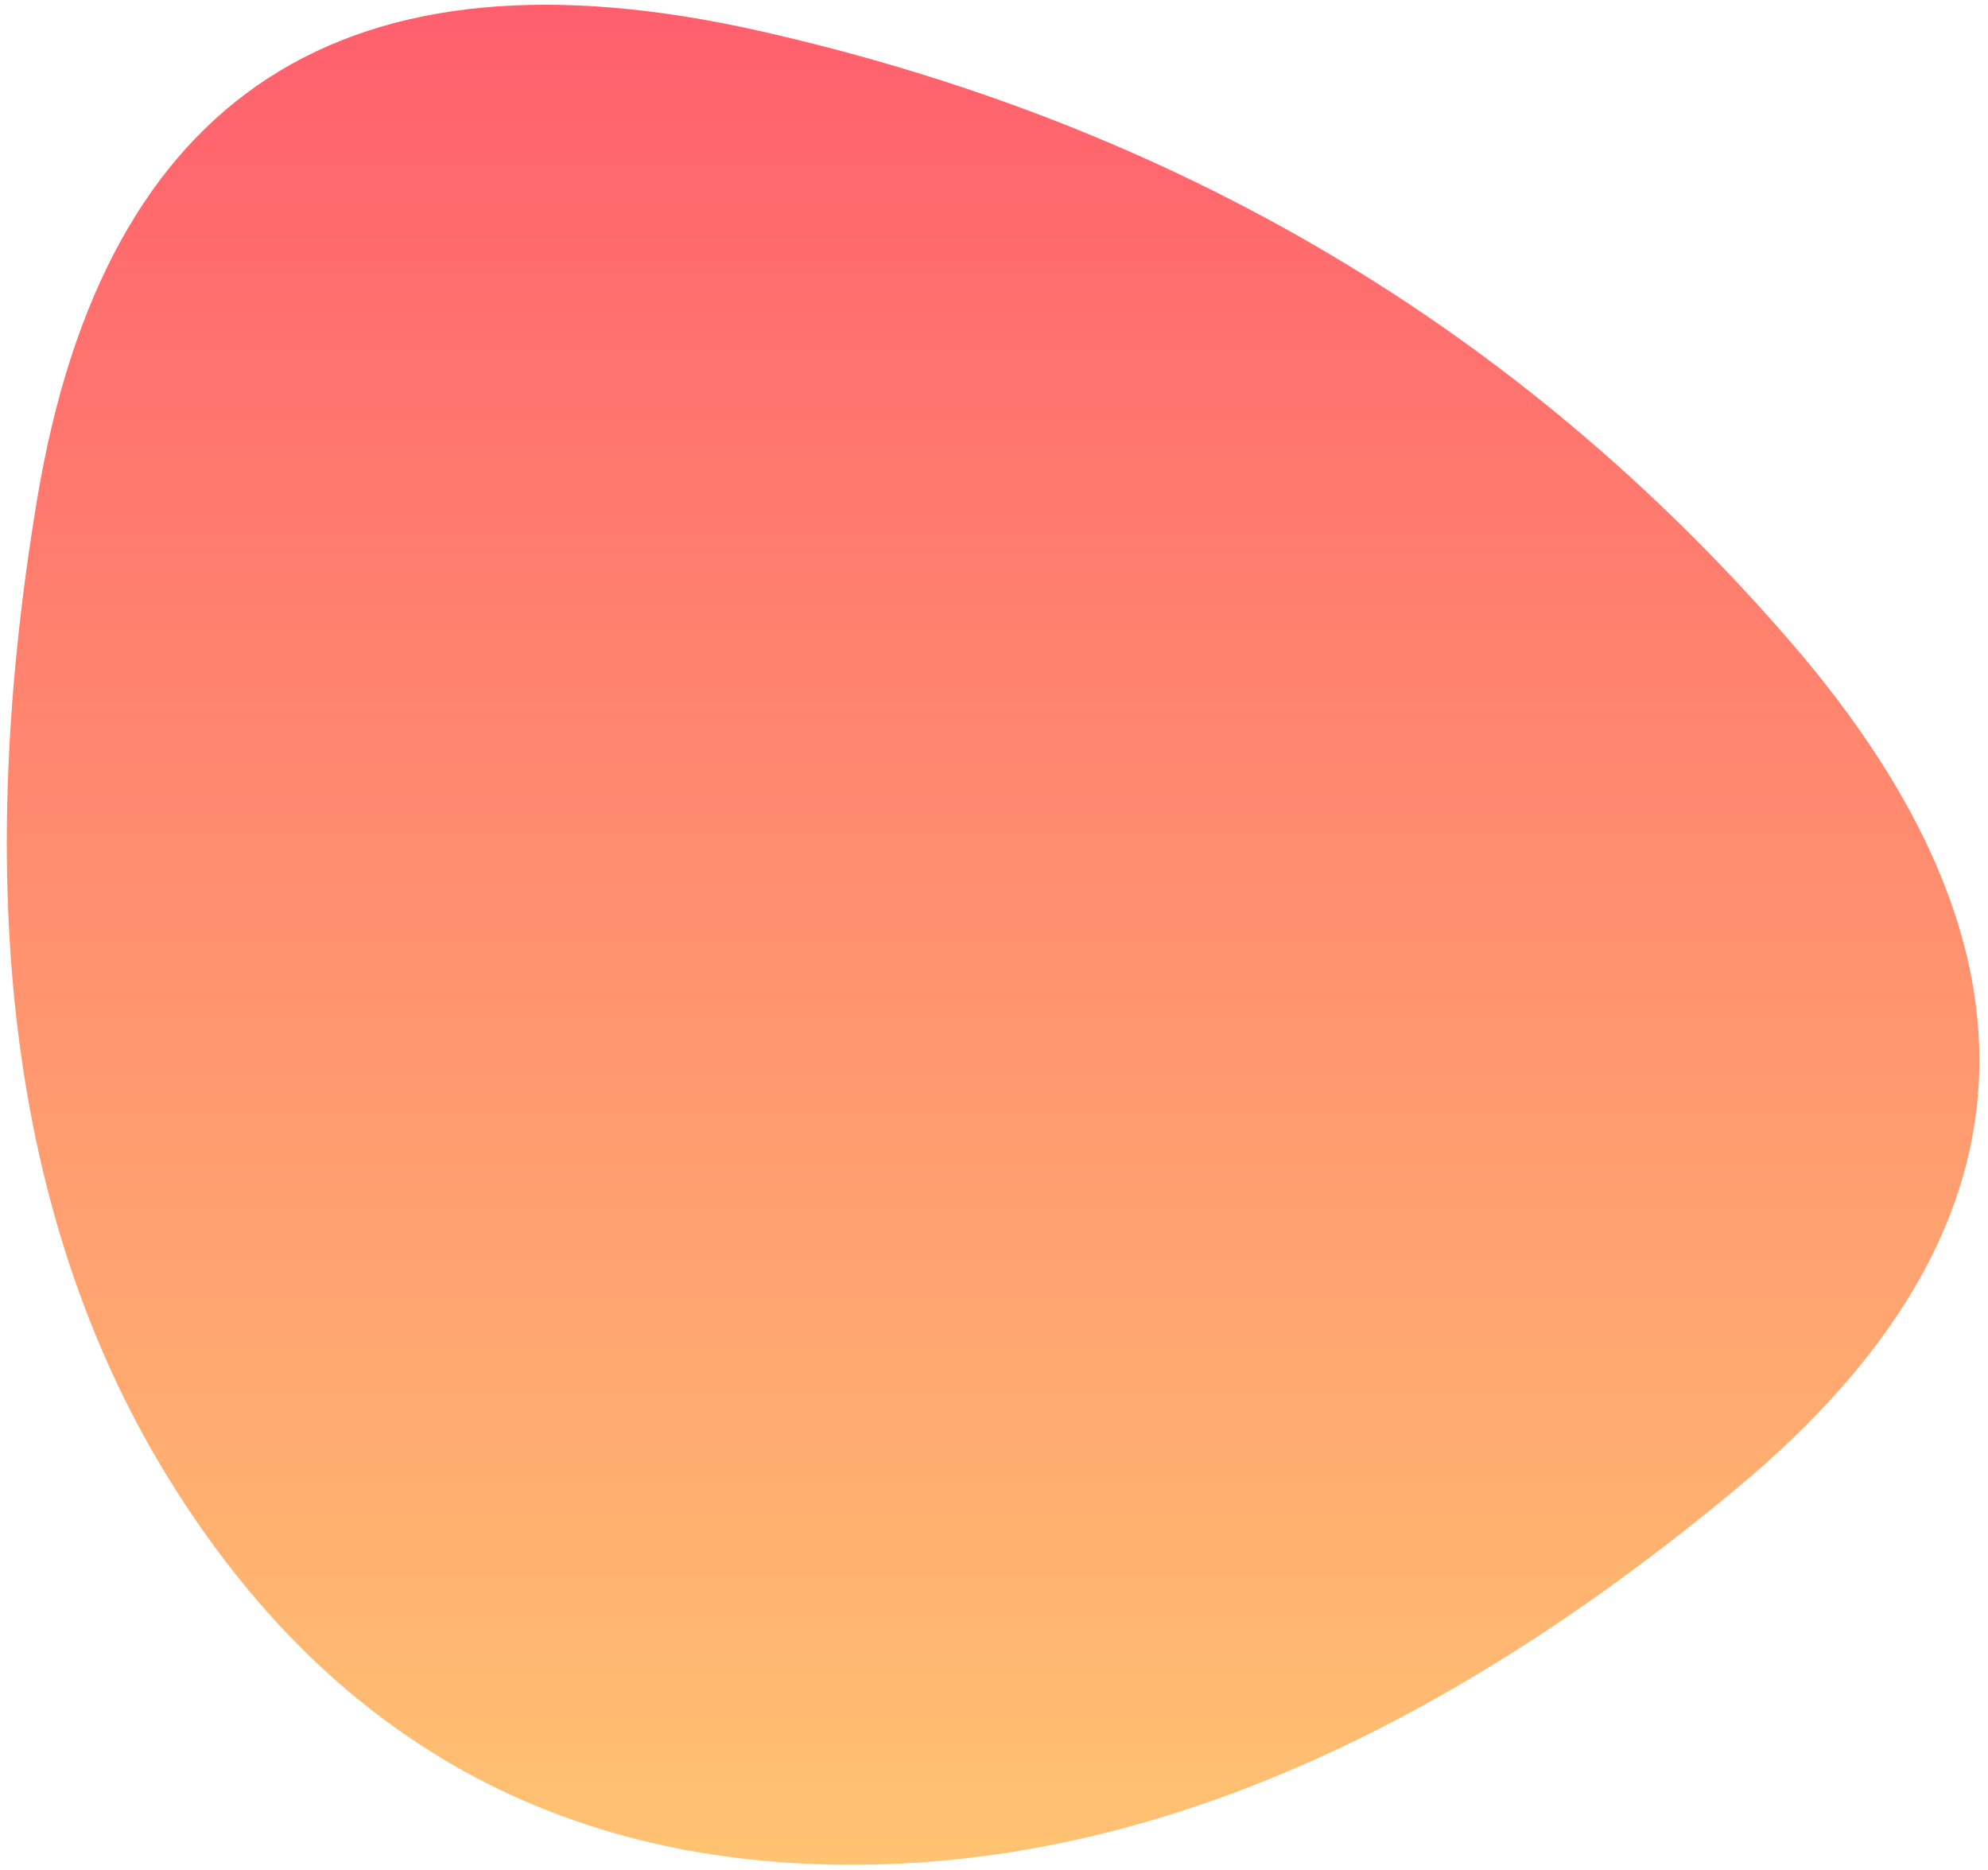
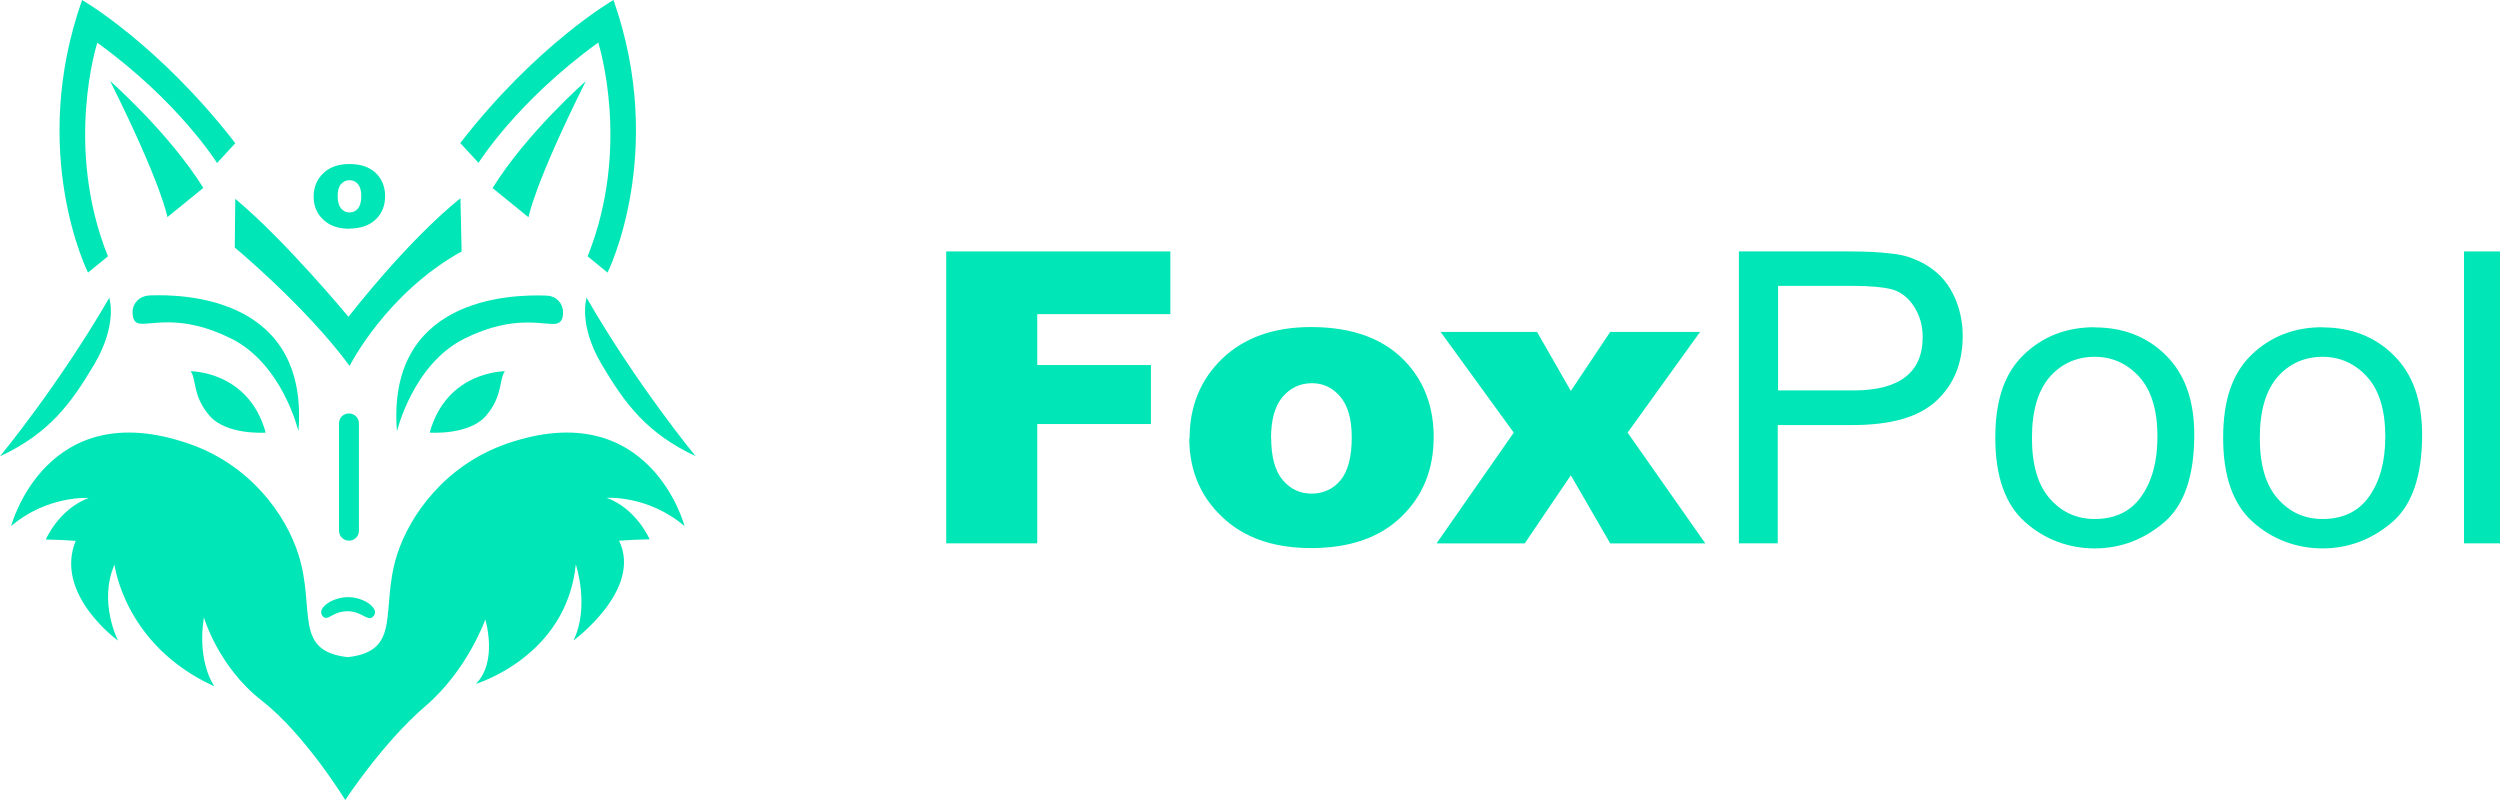
- <svg xmlns="http://www.w3.org/2000/svg" width="117" height="110" viewBox="0 0 117 110" fill="none">
-   <path d="M102.282 87.513C84.385 102.427 66.874 109.829 49.75 109.719C32.626 109.608 19.424 102.151 10.144 87.347C0.864 72.543 -1.787 53.209 2.19 29.346C6.167 5.483 20.363 -3.686 44.779 1.837C69.194 7.361 89.356 19.293 105.265 37.632C121.174 55.971 120.18 72.598 102.282 87.513Z" fill="url(#paint0_linear)" />
-   <defs>
-     <linearGradient id="paint0_linear" x1="0.4" y1="0.28" x2="0.4" y2="109.72" gradientUnits="userSpaceOnUse">
-       <stop stop-color="#FF5F6D" />
-       <stop offset="1" stop-color="#FFC371" />
-     </linearGradient>
-   </defs>
+ <svg xmlns="http://www.w3.org/2000/svg" width="100" height="32" viewBox="0 0 100 32" fill="none">
+   <path d="M37.849 10.057H46.814V12.565H41.49V14.602H46.037V16.961H41.49V21.734H37.849V10.057Z" fill="#00E6B6" />
+   <path d="M47.584 17.533C47.584 16.242 48.023 15.18 48.895 14.34C49.773 13.506 50.949 13.082 52.442 13.082C54.145 13.082 55.428 13.573 56.3 14.555C57.003 15.348 57.347 16.323 57.347 17.479C57.347 18.783 56.915 19.846 56.043 20.679C55.178 21.513 53.976 21.923 52.442 21.923C51.077 21.923 49.969 21.58 49.125 20.888C48.091 20.034 47.571 18.911 47.571 17.526L47.584 17.533ZM50.848 17.526C50.848 18.279 51.003 18.837 51.307 19.2C51.611 19.563 52.003 19.745 52.462 19.745C52.922 19.745 53.32 19.57 53.618 19.214C53.915 18.857 54.07 18.286 54.07 17.499C54.07 16.767 53.915 16.222 53.611 15.866C53.307 15.509 52.928 15.328 52.483 15.328C52.01 15.328 51.618 15.509 51.307 15.872C50.996 16.235 50.841 16.787 50.841 17.533L50.848 17.526Z" fill="#00E6B6" />
+   <path d="M57.618 13.278H61.482L62.834 15.637L64.408 13.278H68.002L65.104 17.305L68.212 21.735H64.408L62.834 19.012L60.989 21.735H57.462L60.55 17.305L57.625 13.278H57.618Z" fill="#00E6B6" />
+   <path d="M69.562 10.057H73.988C74.684 10.057 75.285 10.091 75.792 10.158C76.299 10.225 76.765 10.407 77.197 10.696C77.63 10.985 77.954 11.382 78.177 11.872C78.4 12.37 78.508 12.887 78.508 13.432C78.508 14.508 78.163 15.375 77.461 16.027C76.765 16.679 75.65 17.002 74.109 17.002H71.11V21.734H69.556V10.057H69.562ZM71.117 15.617H74.137C75.981 15.617 76.907 14.904 76.907 13.479C76.907 13.015 76.785 12.598 76.549 12.242C76.312 11.886 76.015 11.664 75.663 11.57C75.312 11.482 74.792 11.435 74.109 11.435H71.123V15.61L71.117 15.617Z" fill="#00E6B6" />
+   <path d="M83.785 13.096C84.933 13.096 85.886 13.466 86.636 14.212C87.393 14.958 87.771 16.014 87.771 17.385C87.771 19.045 87.366 20.222 86.548 20.908C85.731 21.593 84.812 21.936 83.785 21.936C82.758 21.936 81.778 21.58 80.995 20.874C80.204 20.168 79.812 19.045 79.812 17.513C79.812 15.98 80.191 14.918 80.954 14.185C81.717 13.452 82.663 13.089 83.785 13.089V13.096ZM83.785 20.76C84.609 20.76 85.231 20.457 85.656 19.852C86.082 19.247 86.298 18.454 86.298 17.466C86.298 16.41 86.055 15.61 85.575 15.079C85.096 14.548 84.494 14.272 83.785 14.272C83.075 14.272 82.454 14.541 81.981 15.086C81.515 15.63 81.278 16.444 81.278 17.519C81.278 18.595 81.515 19.402 81.994 19.946C82.474 20.491 83.069 20.76 83.785 20.76Z" fill="#00E6B6" />
+   <path d="M92.899 13.096C94.048 13.096 95 13.466 95.75 14.212C96.507 14.958 96.885 16.014 96.885 17.385C96.885 19.045 96.48 20.222 95.662 20.908C94.845 21.593 93.926 21.936 92.899 21.936C91.872 21.936 90.892 21.58 90.109 20.874C89.318 20.168 88.926 19.045 88.926 17.513C88.926 15.98 89.305 14.918 90.068 14.185C90.832 13.452 91.778 13.089 92.899 13.089V13.096ZM92.899 20.76C93.723 20.76 94.345 20.457 94.771 19.852C95.196 19.247 95.412 18.454 95.412 17.466C95.412 16.41 95.169 15.61 94.689 15.079C94.21 14.548 93.609 14.272 92.899 14.272C92.19 14.272 91.568 14.541 91.095 15.086C90.629 15.63 90.392 16.444 90.392 17.519C90.392 18.595 90.629 19.402 91.109 19.946C91.588 20.491 92.183 20.76 92.899 20.76Z" fill="#00E6B6" />
+   <path d="M100 21.734H98.561V10.057H100V21.734Z" fill="#00E6B6" />
+   <path d="M12.918 24.659C13.121 24.867 13.296 24.45 13.905 24.45C14.512 24.45 14.722 24.921 14.952 24.632C15.181 24.343 14.573 23.886 13.925 23.886C13.276 23.886 12.627 24.349 12.918 24.659Z" fill="#00E6B6" />
+   <path d="M14.357 21.23V16.934C14.357 16.719 14.182 16.538 13.959 16.538C13.736 16.538 13.56 16.713 13.56 16.934V21.23C13.56 21.445 13.736 21.627 13.959 21.627C14.182 21.627 14.357 21.452 14.357 21.23Z" fill="#00E6B6" />
+   <path d="M22.289 12.934C22.485 12.881 22.532 12.672 22.519 12.45C22.505 12.108 22.228 11.839 21.884 11.825C20.269 11.758 15.465 11.987 15.877 17.257C15.877 17.257 16.513 14.575 18.573 13.546C20.641 12.518 21.837 13.056 22.282 12.941L22.289 12.934Z" fill="#00E6B6" />
+   <path d="M17.195 17.305C17.195 17.305 18.769 17.419 19.445 16.625C20.12 15.832 19.958 15.18 20.195 14.85C20.195 14.85 17.87 14.83 17.188 17.305H17.195Z" fill="#00E6B6" />
+   <path d="M27.829 18.252C27.829 18.252 25.485 15.415 23.465 11.913C23.465 11.913 23.113 12.961 24.066 14.575C25.019 16.188 25.897 17.345 27.836 18.252H27.829Z" fill="#00E6B6" />
+   <path d="M19.695 7.516L21.141 8.692C21.141 8.692 21.337 7.449 23.431 3.247C23.431 3.247 21.087 5.297 19.702 7.523L19.695 7.516Z" fill="#00E6B6" />
+   <path d="M23.931 1.708C23.931 1.708 25.268 5.862 23.505 10.252L24.302 10.904C24.302 10.904 26.694 6.118 24.539 0C24.539 0 21.485 1.755 18.411 5.721L19.141 6.514C19.141 6.514 20.668 4.061 23.931 1.701V1.708Z" fill="#00E6B6" />
+   <path d="M9.384 9.896C9.384 9.896 12.202 12.228 13.985 14.635C13.985 14.635 15.438 11.738 18.465 10.057L18.418 7.933C18.418 7.933 16.613 9.284 13.938 12.672C13.938 12.672 11.452 9.66 9.411 7.953L9.391 9.889L9.384 9.896Z" fill="#00E6B6" />
+   <path d="M5.939 11.825C5.594 11.839 5.317 12.114 5.304 12.45C5.297 12.672 5.344 12.887 5.534 12.934C5.979 13.049 7.175 12.511 9.243 13.54C11.31 14.568 11.938 17.25 11.938 17.25C12.351 11.98 7.547 11.745 5.932 11.819L5.939 11.825Z" fill="#00E6B6" />
+   <path d="M7.628 14.85C7.864 15.18 7.695 15.832 8.378 16.625C9.06 17.419 10.628 17.305 10.628 17.305C9.945 14.83 7.621 14.85 7.621 14.85H7.628Z" fill="#00E6B6" />
+   <path d="M3.77 14.575C4.723 12.961 4.371 11.913 4.371 11.913C2.344 15.415 0 18.252 0 18.252C1.939 17.345 2.817 16.188 3.77 14.575Z" fill="#00E6B6" />
+   <path d="M8.135 7.516C6.743 5.291 4.405 3.24 4.405 3.24C6.5 7.442 6.696 8.686 6.696 8.686L8.142 7.509L8.135 7.516Z" fill="#00E6B6" />
+   <path d="M4.317 10.252C2.554 5.862 3.892 1.708 3.892 1.708C7.155 4.067 8.682 6.521 8.682 6.521L9.412 5.728C6.337 1.755 3.284 0 3.284 0C1.122 6.118 3.52 10.904 3.52 10.904L4.317 10.252Z" fill="#00E6B6" />
+   <path d="M27.383 21.042C27.383 21.042 25.998 15.765 20.269 17.748C17.83 18.595 16.391 20.585 15.877 22.205C15.195 24.383 16.107 26.044 13.911 26.286C11.715 26.044 12.627 24.383 11.945 22.205C11.438 20.578 9.999 18.588 7.553 17.748C1.831 15.765 0.446 21.042 0.446 21.042C1.898 19.805 3.547 19.919 3.547 19.919C2.351 20.363 1.831 21.58 1.831 21.58C2.25 21.587 2.648 21.607 3.027 21.634C2.155 23.778 4.723 25.627 4.723 25.627C4.723 25.627 3.925 24.081 4.581 22.582C4.581 22.582 4.959 25.815 8.58 27.456C8.58 27.456 7.871 26.521 8.155 24.692C8.155 24.692 8.722 26.662 10.465 28.02C12.209 29.378 13.81 32 13.81 32C13.81 32 15.316 29.701 17.012 28.249C18.708 26.797 19.411 24.78 19.411 24.78C19.411 24.78 19.931 26.467 19.032 27.355C19.032 27.355 22.66 26.279 23.032 22.575C23.032 22.575 23.6 24.262 22.938 25.62C22.938 25.62 25.714 23.59 24.762 21.627C25.147 21.6 25.552 21.58 25.985 21.573C25.985 21.573 25.471 20.356 24.268 19.913C24.268 19.913 25.91 19.798 27.37 21.035L27.383 21.042Z" fill="#00E6B6" />
+   <path d="M13.972 9.143C14.418 9.143 14.769 9.022 15.026 8.78C15.283 8.538 15.404 8.222 15.404 7.846C15.404 7.509 15.303 7.22 15.1 6.992C14.844 6.702 14.472 6.561 13.972 6.561C13.533 6.561 13.188 6.682 12.931 6.931C12.675 7.173 12.546 7.489 12.546 7.866C12.546 8.269 12.695 8.599 12.999 8.847C13.249 9.049 13.567 9.15 13.972 9.15V9.143ZM13.641 7.368C13.729 7.261 13.844 7.207 13.986 7.207C14.114 7.207 14.229 7.261 14.316 7.361C14.404 7.469 14.452 7.624 14.452 7.839C14.452 8.067 14.404 8.236 14.316 8.343C14.229 8.451 14.114 8.498 13.979 8.498C13.844 8.498 13.729 8.444 13.641 8.336C13.553 8.229 13.506 8.067 13.506 7.846C13.506 7.624 13.553 7.462 13.641 7.361V7.368Z" fill="#00E6B6" />
</svg>
